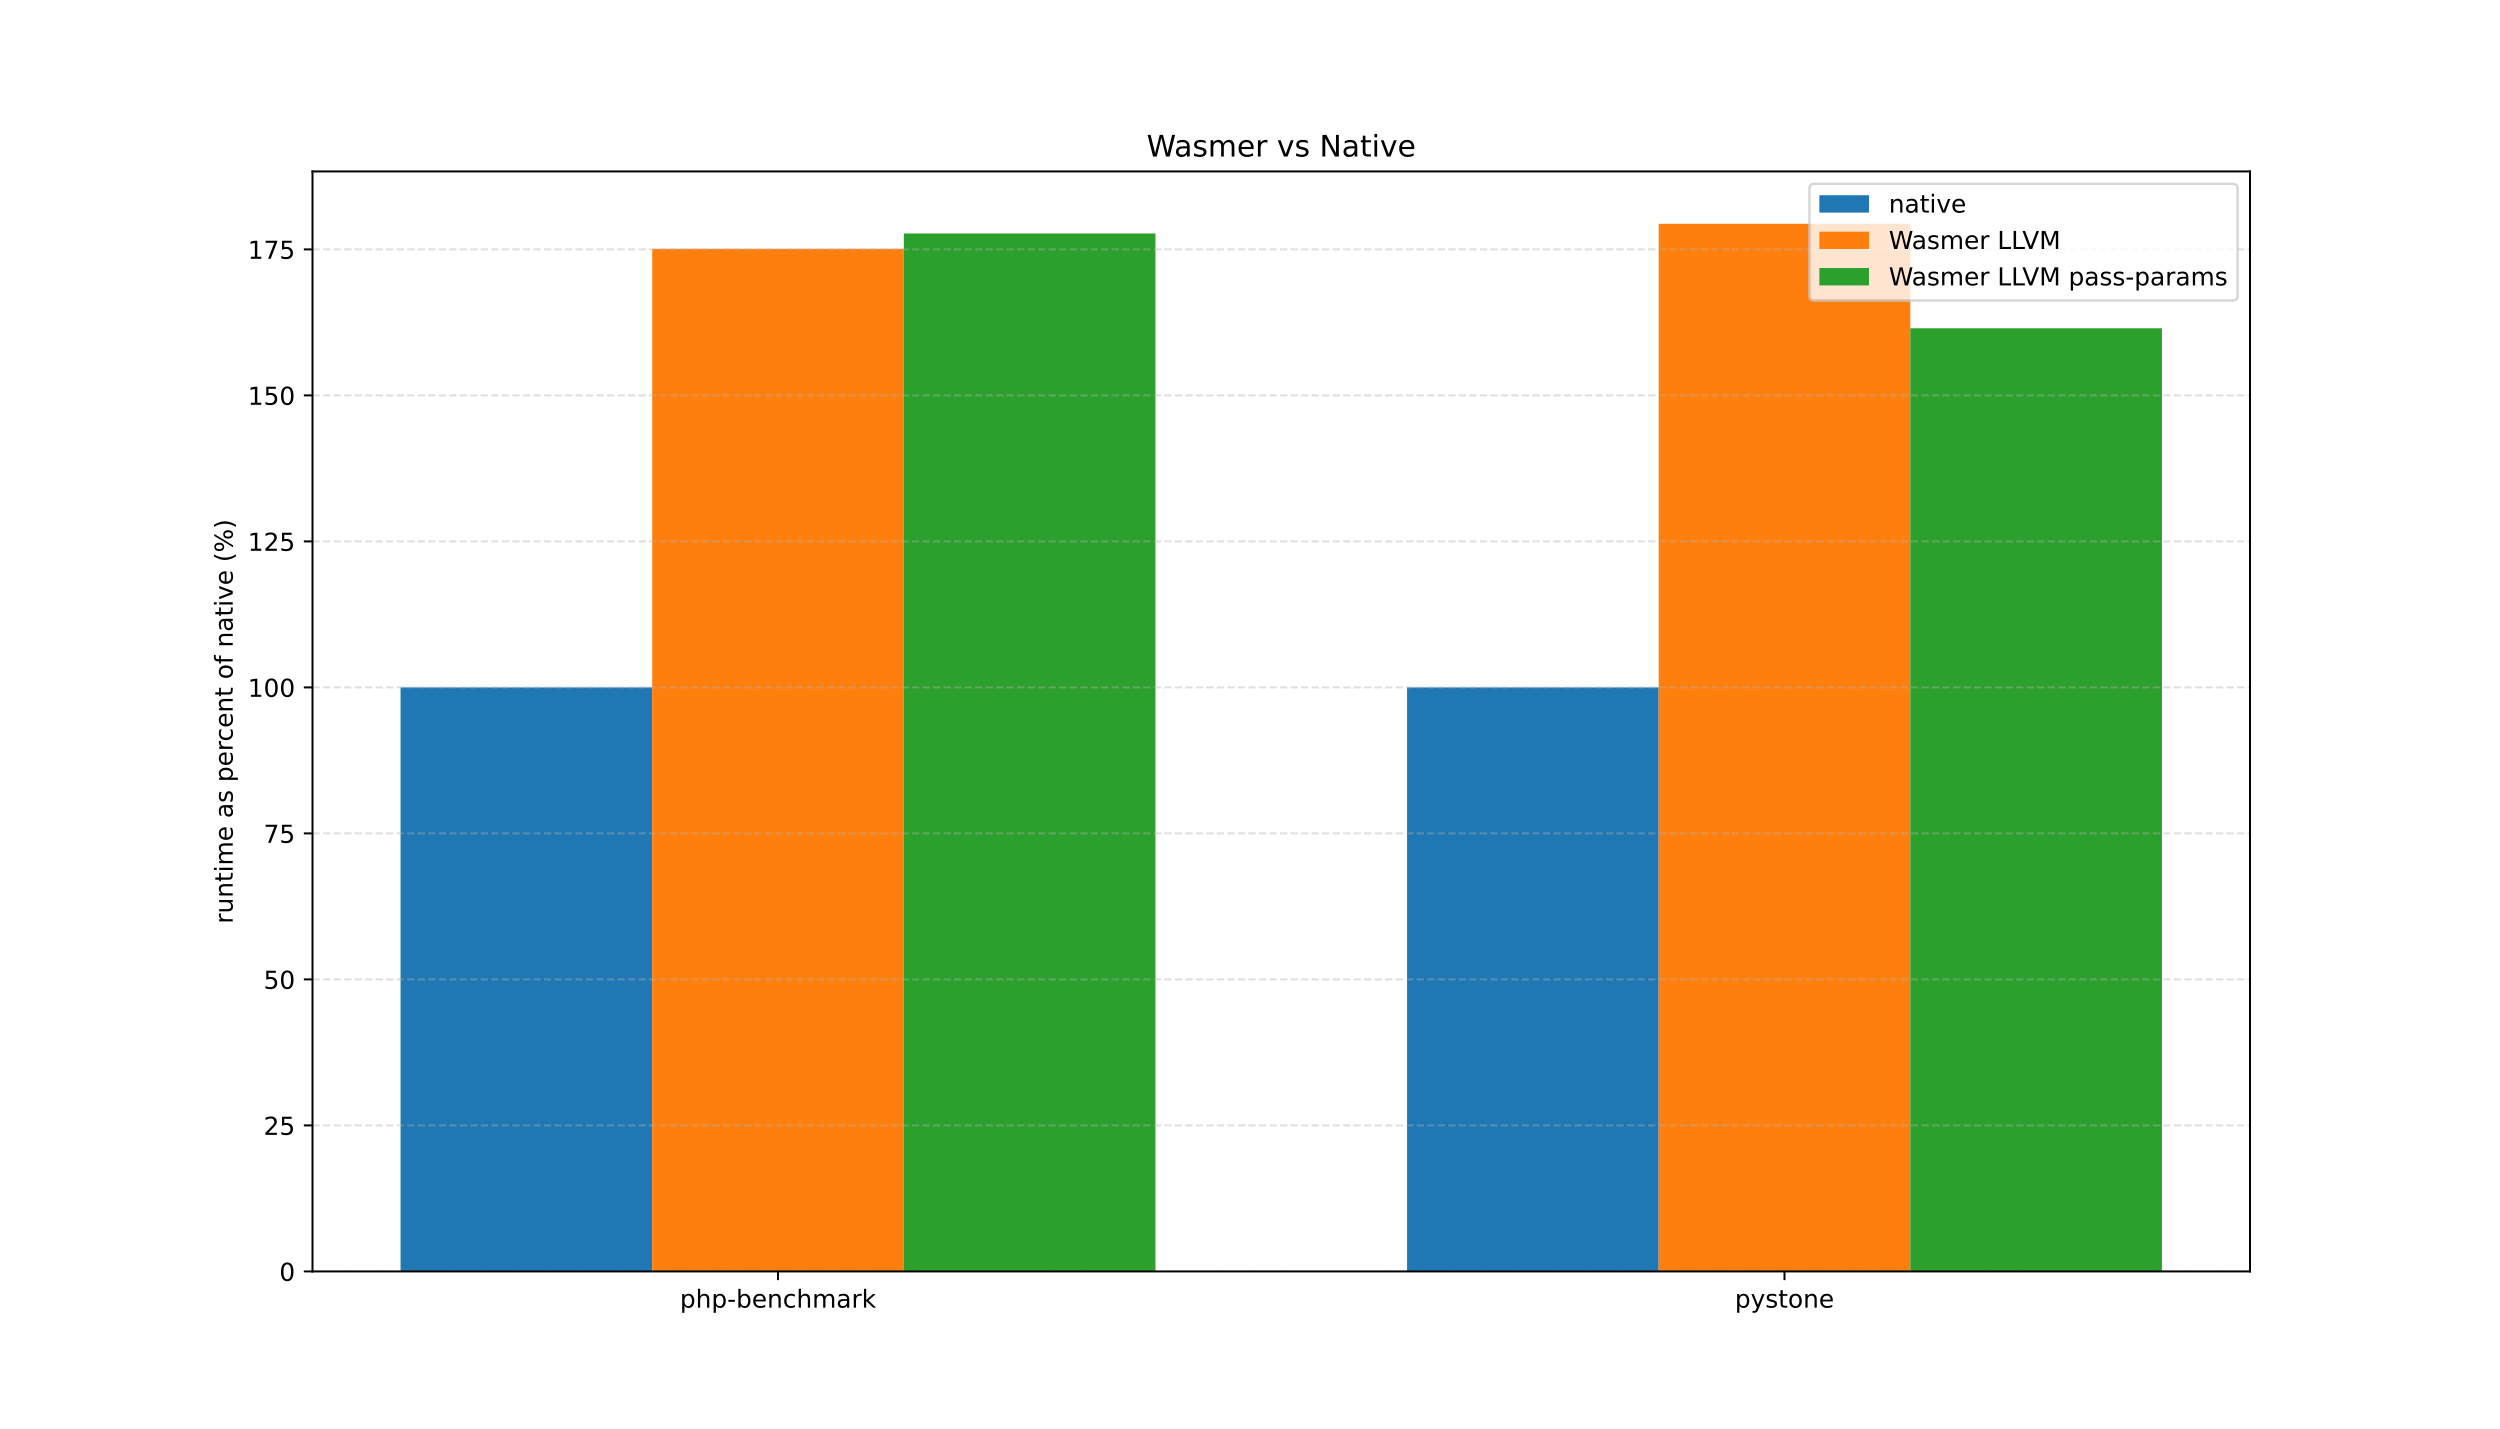
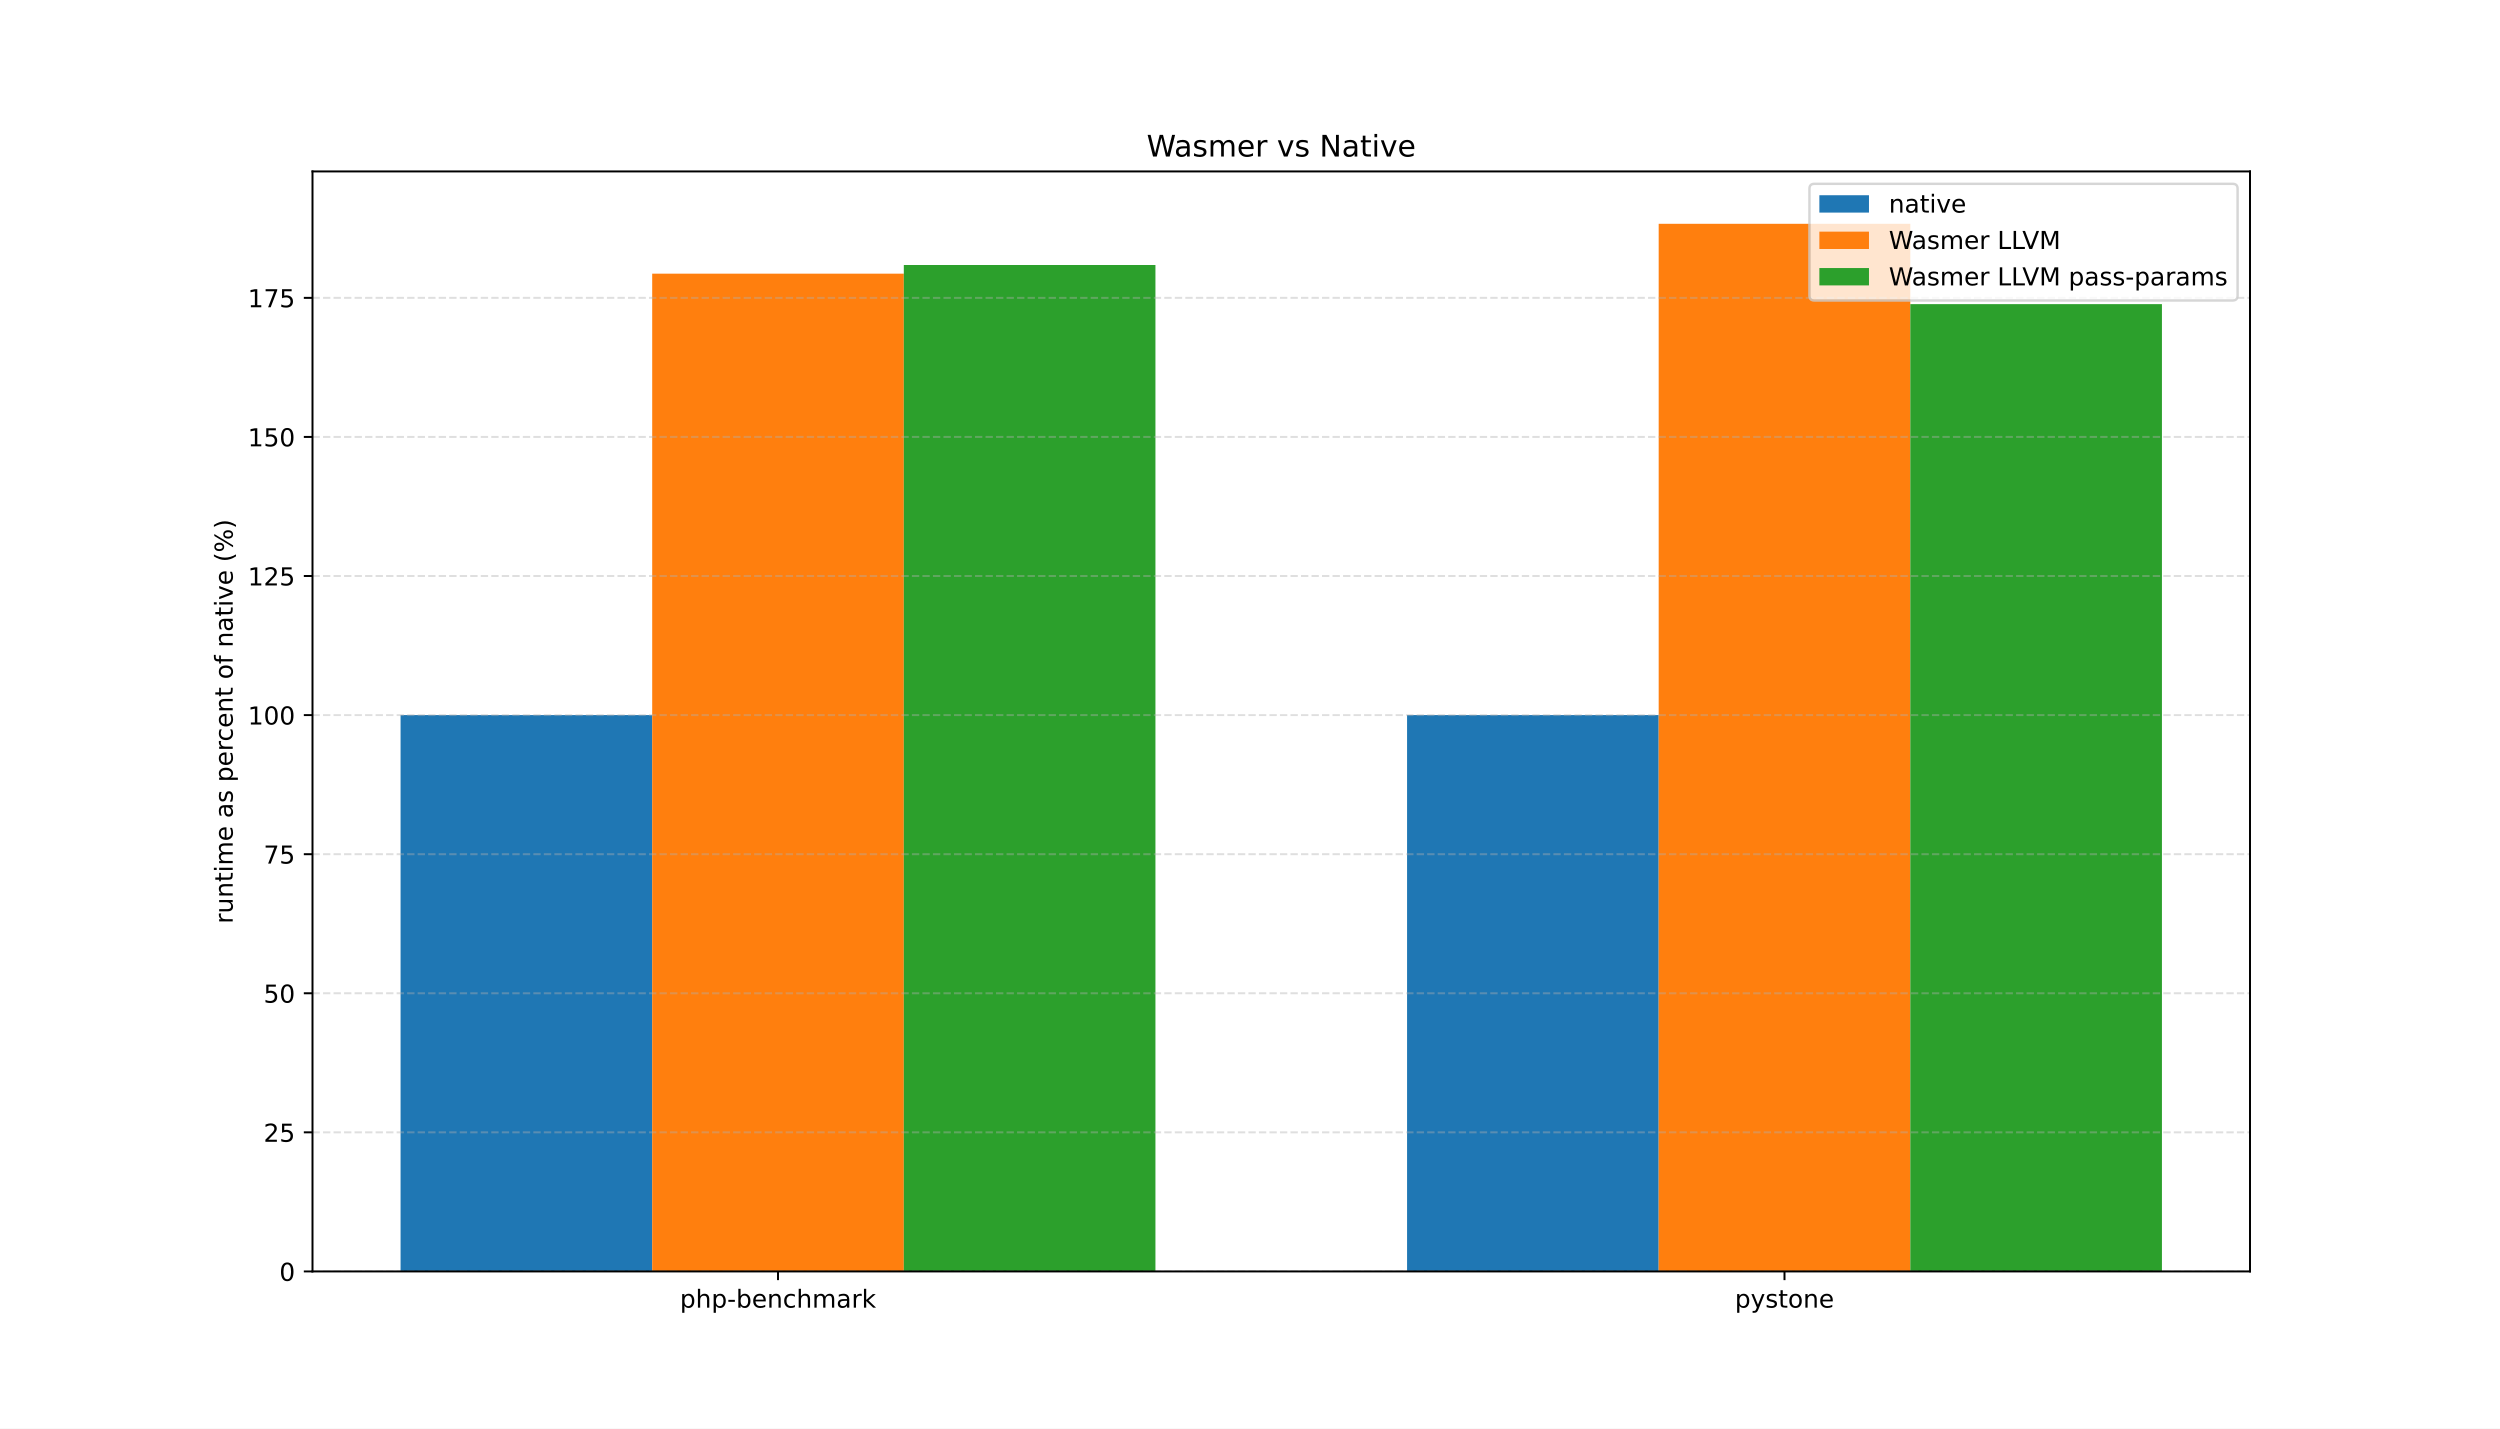
<svg xmlns="http://www.w3.org/2000/svg" xmlns:xlink="http://www.w3.org/1999/xlink" width="1008pt" height="576pt" viewBox="0 0 1008 576" version="1.1">
  <defs>
    <style type="text/css">*{stroke-linejoin: round; stroke-linecap: butt}</style>
  </defs>
  <g id="figure_1">
    <g id="patch_1">
      <path d="M 0 576  L 1008 576  L 1008 0  L 0 0  z " style="fill: #ffffff" />
    </g>
    <g id="axes_1">
      <g id="patch_2">
        <path d="M 126 512.64  L 907.2 512.64  L 907.2 69.12  L 126 69.12  z " style="fill: #ffffff" />
      </g>
      <g id="patch_3">
-         <path d="M 161.509 512.64  L 262.964 512.64  L 262.964 277.161  L 161.509 277.161  z " clip-path="url(#p46c05b5ced)" style="fill: #1f77b4" />
+         <path d="M 161.509 512.64  L 262.964 512.64  L 262.964 288.328  L 161.509 288.328  z " clip-path="url(#p342e82eab1)" style="fill: #1f77b4" />
      </g>
      <g id="patch_4">
-         <path d="M 567.327 512.64  L 668.782 512.64  L 668.782 277.161  L 567.327 277.161  z " clip-path="url(#p46c05b5ced)" style="fill: #1f77b4" />
+         <path d="M 567.327 512.64  L 668.782 512.64  L 668.782 288.328  L 567.327 288.328  z " clip-path="url(#p342e82eab1)" style="fill: #1f77b4" />
      </g>
      <g id="patch_5">
-         <path d="M 262.964 512.64  L 364.418 512.64  L 364.418 100.306  L 262.964 100.306  z " clip-path="url(#p46c05b5ced)" style="fill: #ff7f0e" />
+         <path d="M 262.964 512.64  L 364.418 512.64  L 364.418 110.35  L 262.964 110.35  z " clip-path="url(#p342e82eab1)" style="fill: #ff7f0e" />
      </g>
      <g id="patch_6">
-         <path d="M 668.782 512.64  L 770.236 512.64  L 770.236 90.24  L 668.782 90.24  z " clip-path="url(#p46c05b5ced)" style="fill: #ff7f0e" />
+         <path d="M 668.782 512.64  L 770.236 512.64  L 770.236 90.24  L 668.782 90.24  z " clip-path="url(#p342e82eab1)" style="fill: #ff7f0e" />
      </g>
      <g id="patch_7">
-         <path d="M 364.418 512.64  L 465.873 512.64  L 465.873 94.14  L 364.418 94.14  z " clip-path="url(#p46c05b5ced)" style="fill: #2ca02c" />
+         <path d="M 364.418 512.64  L 465.873 512.64  L 465.873 106.85  L 364.418 106.85  z " clip-path="url(#p342e82eab1)" style="fill: #2ca02c" />
      </g>
      <g id="patch_8">
-         <path d="M 770.236 512.64  L 871.691 512.64  L 871.691 132.344  L 770.236 132.344  z " clip-path="url(#p46c05b5ced)" style="fill: #2ca02c" />
+         <path d="M 770.236 512.64  L 871.691 512.64  L 871.691 122.639  L 770.236 122.639  z " clip-path="url(#p342e82eab1)" style="fill: #2ca02c" />
      </g>
      <g id="matplotlib.axis_1">
        <g id="xtick_1">
          <g id="line2d_1">
            <defs>
-               <path id="m60e306fe43" d="M 0 0  L 0 3.5  " style="stroke: #000000; stroke-width: 0.8" />
+               <path id="maad14b20c5" d="M 0 0  L 0 3.5  " style="stroke: #000000; stroke-width: 0.8" />
            </defs>
            <g>
-               <use xlink:href="#m60e306fe43" x="313.691" y="512.64" style="stroke: #000000; stroke-width: 0.8" />
+               <use xlink:href="#maad14b20c5" x="313.691" y="512.64" style="stroke: #000000; stroke-width: 0.8" />
            </g>
          </g>
          <g id="text_1">
            <g transform="translate(274.1472 527.2384) scale(0.1 -0.1)">
              <defs>
                <path id="DejaVuSans-70" d="M 1159 525  L 1159 -1331  L 581 -1331  L 581 3500  L 1159 3500  L 1159 2969  Q 1341 3281 1617 3432  Q 1894 3584 2278 3584  Q 2916 3584 3314 3078  Q 3713 2572 3713 1747  Q 3713 922 3314 415  Q 2916 -91 2278 -91  Q 1894 -91 1617 61  Q 1341 213 1159 525  z M 3116 1747  Q 3116 2381 2855 2742  Q 2594 3103 2138 3103  Q 1681 3103 1420 2742  Q 1159 2381 1159 1747  Q 1159 1113 1420 752  Q 1681 391 2138 391  Q 2594 391 2855 752  Q 3116 1113 3116 1747  z " transform="scale(0.015625)" />
                <path id="DejaVuSans-68" d="M 3513 2113  L 3513 0  L 2938 0  L 2938 2094  Q 2938 2591 2744 2837  Q 2550 3084 2163 3084  Q 1697 3084 1428 2787  Q 1159 2491 1159 1978  L 1159 0  L 581 0  L 581 4863  L 1159 4863  L 1159 2956  Q 1366 3272 1645 3428  Q 1925 3584 2291 3584  Q 2894 3584 3203 3211  Q 3513 2838 3513 2113  z " transform="scale(0.015625)" />
                <path id="DejaVuSans-2d" d="M 313 2009  L 1997 2009  L 1997 1497  L 313 1497  L 313 2009  z " transform="scale(0.015625)" />
                <path id="DejaVuSans-62" d="M 3116 1747  Q 3116 2381 2855 2742  Q 2594 3103 2138 3103  Q 1681 3103 1420 2742  Q 1159 2381 1159 1747  Q 1159 1113 1420 752  Q 1681 391 2138 391  Q 2594 391 2855 752  Q 3116 1113 3116 1747  z M 1159 2969  Q 1341 3281 1617 3432  Q 1894 3584 2278 3584  Q 2916 3584 3314 3078  Q 3713 2572 3713 1747  Q 3713 922 3314 415  Q 2916 -91 2278 -91  Q 1894 -91 1617 61  Q 1341 213 1159 525  L 1159 0  L 581 0  L 581 4863  L 1159 4863  L 1159 2969  z " transform="scale(0.015625)" />
                <path id="DejaVuSans-65" d="M 3597 1894  L 3597 1613  L 953 1613  Q 991 1019 1311 708  Q 1631 397 2203 397  Q 2534 397 2845 478  Q 3156 559 3463 722  L 3463 178  Q 3153 47 2828 -22  Q 2503 -91 2169 -91  Q 1331 -91 842 396  Q 353 884 353 1716  Q 353 2575 817 3079  Q 1281 3584 2069 3584  Q 2775 3584 3186 3129  Q 3597 2675 3597 1894  z M 3022 2063  Q 3016 2534 2758 2815  Q 2500 3097 2075 3097  Q 1594 3097 1305 2825  Q 1016 2553 972 2059  L 3022 2063  z " transform="scale(0.015625)" />
                <path id="DejaVuSans-6e" d="M 3513 2113  L 3513 0  L 2938 0  L 2938 2094  Q 2938 2591 2744 2837  Q 2550 3084 2163 3084  Q 1697 3084 1428 2787  Q 1159 2491 1159 1978  L 1159 0  L 581 0  L 581 3500  L 1159 3500  L 1159 2956  Q 1366 3272 1645 3428  Q 1925 3584 2291 3584  Q 2894 3584 3203 3211  Q 3513 2838 3513 2113  z " transform="scale(0.015625)" />
                <path id="DejaVuSans-63" d="M 3122 3366  L 3122 2828  Q 2878 2963 2633 3030  Q 2388 3097 2138 3097  Q 1578 3097 1268 2742  Q 959 2388 959 1747  Q 959 1106 1268 751  Q 1578 397 2138 397  Q 2388 397 2633 464  Q 2878 531 3122 666  L 3122 134  Q 2881 22 2623 -34  Q 2366 -91 2075 -91  Q 1284 -91 818 406  Q 353 903 353 1747  Q 353 2603 823 3093  Q 1294 3584 2113 3584  Q 2378 3584 2631 3529  Q 2884 3475 3122 3366  z " transform="scale(0.015625)" />
                <path id="DejaVuSans-6d" d="M 3328 2828  Q 3544 3216 3844 3400  Q 4144 3584 4550 3584  Q 5097 3584 5394 3201  Q 5691 2819 5691 2113  L 5691 0  L 5113 0  L 5113 2094  Q 5113 2597 4934 2840  Q 4756 3084 4391 3084  Q 3944 3084 3684 2787  Q 3425 2491 3425 1978  L 3425 0  L 2847 0  L 2847 2094  Q 2847 2600 2669 2842  Q 2491 3084 2119 3084  Q 1678 3084 1418 2786  Q 1159 2488 1159 1978  L 1159 0  L 581 0  L 581 3500  L 1159 3500  L 1159 2956  Q 1356 3278 1631 3431  Q 1906 3584 2284 3584  Q 2666 3584 2933 3390  Q 3200 3197 3328 2828  z " transform="scale(0.015625)" />
                <path id="DejaVuSans-61" d="M 2194 1759  Q 1497 1759 1228 1600  Q 959 1441 959 1056  Q 959 750 1161 570  Q 1363 391 1709 391  Q 2188 391 2477 730  Q 2766 1069 2766 1631  L 2766 1759  L 2194 1759  z M 3341 1997  L 3341 0  L 2766 0  L 2766 531  Q 2569 213 2275 61  Q 1981 -91 1556 -91  Q 1019 -91 701 211  Q 384 513 384 1019  Q 384 1609 779 1909  Q 1175 2209 1959 2209  L 2766 2209  L 2766 2266  Q 2766 2663 2505 2880  Q 2244 3097 1772 3097  Q 1472 3097 1187 3025  Q 903 2953 641 2809  L 641 3341  Q 956 3463 1253 3523  Q 1550 3584 1831 3584  Q 2591 3584 2966 3190  Q 3341 2797 3341 1997  z " transform="scale(0.015625)" />
                <path id="DejaVuSans-72" d="M 2631 2963  Q 2534 3019 2420 3045  Q 2306 3072 2169 3072  Q 1681 3072 1420 2755  Q 1159 2438 1159 1844  L 1159 0  L 581 0  L 581 3500  L 1159 3500  L 1159 2956  Q 1341 3275 1631 3429  Q 1922 3584 2338 3584  Q 2397 3584 2469 3576  Q 2541 3569 2628 3553  L 2631 2963  z " transform="scale(0.015625)" />
                <path id="DejaVuSans-6b" d="M 581 4863  L 1159 4863  L 1159 1991  L 2875 3500  L 3609 3500  L 1753 1863  L 3688 0  L 2938 0  L 1159 1709  L 1159 0  L 581 0  L 581 4863  z " transform="scale(0.015625)" />
              </defs>
              <use xlink:href="#DejaVuSans-70" />
              <use xlink:href="#DejaVuSans-68" transform="translate(63.47656 0)" />
              <use xlink:href="#DejaVuSans-70" transform="translate(126.8555 0)" />
              <use xlink:href="#DejaVuSans-2d" transform="translate(190.332 0)" />
              <use xlink:href="#DejaVuSans-62" transform="translate(226.416 0)" />
              <use xlink:href="#DejaVuSans-65" transform="translate(289.8926 0)" />
              <use xlink:href="#DejaVuSans-6e" transform="translate(351.416 0)" />
              <use xlink:href="#DejaVuSans-63" transform="translate(414.7949 0)" />
              <use xlink:href="#DejaVuSans-68" transform="translate(469.7754 0)" />
              <use xlink:href="#DejaVuSans-6d" transform="translate(533.1543 0)" />
              <use xlink:href="#DejaVuSans-61" transform="translate(630.5664 0)" />
              <use xlink:href="#DejaVuSans-72" transform="translate(691.8457 0)" />
              <use xlink:href="#DejaVuSans-6b" transform="translate(732.959 0)" />
            </g>
          </g>
        </g>
        <g id="xtick_2">
          <g id="line2d_2">
            <g>
-               <use xlink:href="#m60e306fe43" x="719.509" y="512.64" style="stroke: #000000; stroke-width: 0.8" />
+               <use xlink:href="#maad14b20c5" x="719.509" y="512.64" style="stroke: #000000; stroke-width: 0.8" />
            </g>
          </g>
          <g id="text_2">
            <g transform="translate(699.506 527.2384) scale(0.1 -0.1)">
              <defs>
                <path id="DejaVuSans-79" d="M 2059 -325  Q 1816 -950 1584 -1140  Q 1353 -1331 966 -1331  L 506 -1331  L 506 -850  L 844 -850  Q 1081 -850 1212 -737  Q 1344 -625 1503 -206  L 1606 56  L 191 3500  L 800 3500  L 1894 763  L 2988 3500  L 3597 3500  L 2059 -325  z " transform="scale(0.015625)" />
                <path id="DejaVuSans-73" d="M 2834 3397  L 2834 2853  Q 2591 2978 2328 3040  Q 2066 3103 1784 3103  Q 1356 3103 1142 2972  Q 928 2841 928 2578  Q 928 2378 1081 2264  Q 1234 2150 1697 2047  L 1894 2003  Q 2506 1872 2764 1633  Q 3022 1394 3022 966  Q 3022 478 2636 193  Q 2250 -91 1575 -91  Q 1294 -91 989 -36  Q 684 19 347 128  L 347 722  Q 666 556 975 473  Q 1284 391 1588 391  Q 1994 391 2212 530  Q 2431 669 2431 922  Q 2431 1156 2273 1281  Q 2116 1406 1581 1522  L 1381 1569  Q 847 1681 609 1914  Q 372 2147 372 2553  Q 372 3047 722 3315  Q 1072 3584 1716 3584  Q 2034 3584 2315 3537  Q 2597 3491 2834 3397  z " transform="scale(0.015625)" />
                <path id="DejaVuSans-74" d="M 1172 4494  L 1172 3500  L 2356 3500  L 2356 3053  L 1172 3053  L 1172 1153  Q 1172 725 1289 603  Q 1406 481 1766 481  L 2356 481  L 2356 0  L 1766 0  Q 1100 0 847 248  Q 594 497 594 1153  L 594 3053  L 172 3053  L 172 3500  L 594 3500  L 594 4494  L 1172 4494  z " transform="scale(0.015625)" />
                <path id="DejaVuSans-6f" d="M 1959 3097  Q 1497 3097 1228 2736  Q 959 2375 959 1747  Q 959 1119 1226 758  Q 1494 397 1959 397  Q 2419 397 2687 759  Q 2956 1122 2956 1747  Q 2956 2369 2687 2733  Q 2419 3097 1959 3097  z M 1959 3584  Q 2709 3584 3137 3096  Q 3566 2609 3566 1747  Q 3566 888 3137 398  Q 2709 -91 1959 -91  Q 1206 -91 779 398  Q 353 888 353 1747  Q 353 2609 779 3096  Q 1206 3584 1959 3584  z " transform="scale(0.015625)" />
              </defs>
              <use xlink:href="#DejaVuSans-70" />
              <use xlink:href="#DejaVuSans-79" transform="translate(63.47656 0)" />
              <use xlink:href="#DejaVuSans-73" transform="translate(122.6562 0)" />
              <use xlink:href="#DejaVuSans-74" transform="translate(174.7559 0)" />
              <use xlink:href="#DejaVuSans-6f" transform="translate(213.9648 0)" />
              <use xlink:href="#DejaVuSans-6e" transform="translate(275.1465 0)" />
              <use xlink:href="#DejaVuSans-65" transform="translate(338.5254 0)" />
            </g>
          </g>
        </g>
      </g>
      <g id="matplotlib.axis_2">
        <g id="ytick_1">
          <g id="line2d_3">
-             <path d="M 126 512.64  L 907.2 512.64  " clip-path="url(#p46c05b5ced)" style="fill: none; stroke-dasharray: 2.96,1.28; stroke-dashoffset: 0; stroke: #b0b0b0; stroke-opacity: 0.4; stroke-width: 0.8" />
+             <path d="M 126 512.64  L 907.2 512.64  " clip-path="url(#p342e82eab1)" style="fill: none; stroke-dasharray: 2.96,1.28; stroke-dashoffset: 0; stroke: #b0b0b0; stroke-opacity: 0.4; stroke-width: 0.8" />
          </g>
          <g id="line2d_4">
            <defs>
-               <path id="m05a1429919" d="M 0 0  L -3.5 0  " style="stroke: #000000; stroke-width: 0.8" />
+               <path id="m78eeb059bb" d="M 0 0  L -3.5 0  " style="stroke: #000000; stroke-width: 0.8" />
            </defs>
            <g>
-               <use xlink:href="#m05a1429919" x="126" y="512.64" style="stroke: #000000; stroke-width: 0.8" />
+               <use xlink:href="#m78eeb059bb" x="126" y="512.64" style="stroke: #000000; stroke-width: 0.8" />
            </g>
          </g>
          <g id="text_3">
            <g transform="translate(112.6375 516.4392) scale(0.1 -0.1)">
              <defs>
                <path id="DejaVuSans-30" d="M 2034 4250  Q 1547 4250 1301 3770  Q 1056 3291 1056 2328  Q 1056 1369 1301 889  Q 1547 409 2034 409  Q 2525 409 2770 889  Q 3016 1369 3016 2328  Q 3016 3291 2770 3770  Q 2525 4250 2034 4250  z M 2034 4750  Q 2819 4750 3233 4129  Q 3647 3509 3647 2328  Q 3647 1150 3233 529  Q 2819 -91 2034 -91  Q 1250 -91 836 529  Q 422 1150 422 2328  Q 422 3509 836 4129  Q 1250 4750 2034 4750  z " transform="scale(0.015625)" />
              </defs>
              <use xlink:href="#DejaVuSans-30" />
            </g>
          </g>
        </g>
        <g id="ytick_2">
          <g id="line2d_5">
-             <path d="M 126 453.77  L 907.2 453.77  " clip-path="url(#p46c05b5ced)" style="fill: none; stroke-dasharray: 2.96,1.28; stroke-dashoffset: 0; stroke: #b0b0b0; stroke-opacity: 0.4; stroke-width: 0.8" />
+             <path d="M 126 456.562  L 907.2 456.562  " clip-path="url(#p342e82eab1)" style="fill: none; stroke-dasharray: 2.96,1.28; stroke-dashoffset: 0; stroke: #b0b0b0; stroke-opacity: 0.4; stroke-width: 0.8" />
          </g>
          <g id="line2d_6">
            <g>
-               <use xlink:href="#m05a1429919" x="126" y="453.77" style="stroke: #000000; stroke-width: 0.8" />
+               <use xlink:href="#m78eeb059bb" x="126" y="456.562" style="stroke: #000000; stroke-width: 0.8" />
            </g>
          </g>
          <g id="text_4">
-             <g transform="translate(106.275 457.5694) scale(0.1 -0.1)">
+             <g transform="translate(106.275 460.3613) scale(0.1 -0.1)">
              <defs>
                <path id="DejaVuSans-32" d="M 1228 531  L 3431 531  L 3431 0  L 469 0  L 469 531  Q 828 903 1448 1529  Q 2069 2156 2228 2338  Q 2531 2678 2651 2914  Q 2772 3150 2772 3378  Q 2772 3750 2511 3984  Q 2250 4219 1831 4219  Q 1534 4219 1204 4116  Q 875 4013 500 3803  L 500 4441  Q 881 4594 1212 4672  Q 1544 4750 1819 4750  Q 2544 4750 2975 4387  Q 3406 4025 3406 3419  Q 3406 3131 3298 2873  Q 3191 2616 2906 2266  Q 2828 2175 2409 1742  Q 1991 1309 1228 531  z " transform="scale(0.015625)" />
                <path id="DejaVuSans-35" d="M 691 4666  L 3169 4666  L 3169 4134  L 1269 4134  L 1269 2991  Q 1406 3038 1543 3061  Q 1681 3084 1819 3084  Q 2600 3084 3056 2656  Q 3513 2228 3513 1497  Q 3513 744 3044 326  Q 2575 -91 1722 -91  Q 1428 -91 1123 -41  Q 819 9 494 109  L 494 744  Q 775 591 1075 516  Q 1375 441 1709 441  Q 2250 441 2565 725  Q 2881 1009 2881 1497  Q 2881 1984 2565 2268  Q 2250 2553 1709 2553  Q 1456 2553 1204 2497  Q 953 2441 691 2322  L 691 4666  z " transform="scale(0.015625)" />
              </defs>
              <use xlink:href="#DejaVuSans-32" />
              <use xlink:href="#DejaVuSans-35" transform="translate(63.62305 0)" />
            </g>
          </g>
        </g>
        <g id="ytick_3">
          <g id="line2d_7">
-             <path d="M 126 394.9  L 907.2 394.9  " clip-path="url(#p46c05b5ced)" style="fill: none; stroke-dasharray: 2.96,1.28; stroke-dashoffset: 0; stroke: #b0b0b0; stroke-opacity: 0.4; stroke-width: 0.8" />
+             <path d="M 126 400.484  L 907.2 400.484  " clip-path="url(#p342e82eab1)" style="fill: none; stroke-dasharray: 2.96,1.28; stroke-dashoffset: 0; stroke: #b0b0b0; stroke-opacity: 0.4; stroke-width: 0.8" />
          </g>
          <g id="line2d_8">
            <g>
-               <use xlink:href="#m05a1429919" x="126" y="394.9" style="stroke: #000000; stroke-width: 0.8" />
+               <use xlink:href="#m78eeb059bb" x="126" y="400.484" style="stroke: #000000; stroke-width: 0.8" />
            </g>
          </g>
          <g id="text_5">
-             <g transform="translate(106.275 398.6996) scale(0.1 -0.1)">
+             <g transform="translate(106.275 404.2835) scale(0.1 -0.1)">
              <use xlink:href="#DejaVuSans-35" />
              <use xlink:href="#DejaVuSans-30" transform="translate(63.62305 0)" />
            </g>
          </g>
        </g>
        <g id="ytick_4">
          <g id="line2d_9">
-             <path d="M 126 336.031  L 907.2 336.031  " clip-path="url(#p46c05b5ced)" style="fill: none; stroke-dasharray: 2.96,1.28; stroke-dashoffset: 0; stroke: #b0b0b0; stroke-opacity: 0.4; stroke-width: 0.8" />
+             <path d="M 126 344.406  L 907.2 344.406  " clip-path="url(#p342e82eab1)" style="fill: none; stroke-dasharray: 2.96,1.28; stroke-dashoffset: 0; stroke: #b0b0b0; stroke-opacity: 0.4; stroke-width: 0.8" />
          </g>
          <g id="line2d_10">
            <g>
-               <use xlink:href="#m05a1429919" x="126" y="336.031" style="stroke: #000000; stroke-width: 0.8" />
+               <use xlink:href="#m78eeb059bb" x="126" y="344.406" style="stroke: #000000; stroke-width: 0.8" />
            </g>
          </g>
          <g id="text_6">
-             <g transform="translate(106.275 339.8298) scale(0.1 -0.1)">
+             <g transform="translate(106.275 348.2056) scale(0.1 -0.1)">
              <defs>
                <path id="DejaVuSans-37" d="M 525 4666  L 3525 4666  L 3525 4397  L 1831 0  L 1172 0  L 2766 4134  L 525 4134  L 525 4666  z " transform="scale(0.015625)" />
              </defs>
              <use xlink:href="#DejaVuSans-37" />
              <use xlink:href="#DejaVuSans-35" transform="translate(63.62305 0)" />
            </g>
          </g>
        </g>
        <g id="ytick_5">
          <g id="line2d_11">
-             <path d="M 126 277.161  L 907.2 277.161  " clip-path="url(#p46c05b5ced)" style="fill: none; stroke-dasharray: 2.96,1.28; stroke-dashoffset: 0; stroke: #b0b0b0; stroke-opacity: 0.4; stroke-width: 0.8" />
+             <path d="M 126 288.328  L 907.2 288.328  " clip-path="url(#p342e82eab1)" style="fill: none; stroke-dasharray: 2.96,1.28; stroke-dashoffset: 0; stroke: #b0b0b0; stroke-opacity: 0.4; stroke-width: 0.8" />
          </g>
          <g id="line2d_12">
            <g>
-               <use xlink:href="#m05a1429919" x="126" y="277.161" style="stroke: #000000; stroke-width: 0.8" />
+               <use xlink:href="#m78eeb059bb" x="126" y="288.328" style="stroke: #000000; stroke-width: 0.8" />
            </g>
          </g>
          <g id="text_7">
-             <g transform="translate(99.9125 280.9601) scale(0.1 -0.1)">
+             <g transform="translate(99.9125 292.1277) scale(0.1 -0.1)">
              <defs>
                <path id="DejaVuSans-31" d="M 794 531  L 1825 531  L 1825 4091  L 703 3866  L 703 4441  L 1819 4666  L 2450 4666  L 2450 531  L 3481 531  L 3481 0  L 794 0  L 794 531  z " transform="scale(0.015625)" />
              </defs>
              <use xlink:href="#DejaVuSans-31" />
              <use xlink:href="#DejaVuSans-30" transform="translate(63.62305 0)" />
              <use xlink:href="#DejaVuSans-30" transform="translate(127.2461 0)" />
            </g>
          </g>
        </g>
        <g id="ytick_6">
          <g id="line2d_13">
-             <path d="M 126 218.291  L 907.2 218.291  " clip-path="url(#p46c05b5ced)" style="fill: none; stroke-dasharray: 2.96,1.28; stroke-dashoffset: 0; stroke: #b0b0b0; stroke-opacity: 0.4; stroke-width: 0.8" />
+             <path d="M 126 232.251  L 907.2 232.251  " clip-path="url(#p342e82eab1)" style="fill: none; stroke-dasharray: 2.96,1.28; stroke-dashoffset: 0; stroke: #b0b0b0; stroke-opacity: 0.4; stroke-width: 0.8" />
          </g>
          <g id="line2d_14">
            <g>
-               <use xlink:href="#m05a1429919" x="126" y="218.291" style="stroke: #000000; stroke-width: 0.8" />
+               <use xlink:href="#m78eeb059bb" x="126" y="232.251" style="stroke: #000000; stroke-width: 0.8" />
            </g>
          </g>
          <g id="text_8">
-             <g transform="translate(99.9125 222.0903) scale(0.1 -0.1)">
+             <g transform="translate(99.9125 236.0498) scale(0.1 -0.1)">
              <use xlink:href="#DejaVuSans-31" />
              <use xlink:href="#DejaVuSans-32" transform="translate(63.62305 0)" />
              <use xlink:href="#DejaVuSans-35" transform="translate(127.2461 0)" />
            </g>
          </g>
        </g>
        <g id="ytick_7">
          <g id="line2d_15">
-             <path d="M 126 159.421  L 907.2 159.421  " clip-path="url(#p46c05b5ced)" style="fill: none; stroke-dasharray: 2.96,1.28; stroke-dashoffset: 0; stroke: #b0b0b0; stroke-opacity: 0.4; stroke-width: 0.8" />
+             <path d="M 126 176.173  L 907.2 176.173  " clip-path="url(#p342e82eab1)" style="fill: none; stroke-dasharray: 2.96,1.28; stroke-dashoffset: 0; stroke: #b0b0b0; stroke-opacity: 0.4; stroke-width: 0.8" />
          </g>
          <g id="line2d_16">
            <g>
-               <use xlink:href="#m05a1429919" x="126" y="159.421" style="stroke: #000000; stroke-width: 0.8" />
+               <use xlink:href="#m78eeb059bb" x="126" y="176.173" style="stroke: #000000; stroke-width: 0.8" />
            </g>
          </g>
          <g id="text_9">
-             <g transform="translate(99.9125 163.2205) scale(0.1 -0.1)">
+             <g transform="translate(99.9125 179.972) scale(0.1 -0.1)">
              <use xlink:href="#DejaVuSans-31" />
              <use xlink:href="#DejaVuSans-35" transform="translate(63.62305 0)" />
              <use xlink:href="#DejaVuSans-30" transform="translate(127.2461 0)" />
            </g>
          </g>
        </g>
        <g id="ytick_8">
          <g id="line2d_17">
-             <path d="M 126 100.551  L 907.2 100.551  " clip-path="url(#p46c05b5ced)" style="fill: none; stroke-dasharray: 2.96,1.28; stroke-dashoffset: 0; stroke: #b0b0b0; stroke-opacity: 0.4; stroke-width: 0.8" />
+             <path d="M 126 120.095  L 907.2 120.095  " clip-path="url(#p342e82eab1)" style="fill: none; stroke-dasharray: 2.96,1.28; stroke-dashoffset: 0; stroke: #b0b0b0; stroke-opacity: 0.4; stroke-width: 0.8" />
          </g>
          <g id="line2d_18">
            <g>
-               <use xlink:href="#m05a1429919" x="126" y="100.551" style="stroke: #000000; stroke-width: 0.8" />
+               <use xlink:href="#m78eeb059bb" x="126" y="120.095" style="stroke: #000000; stroke-width: 0.8" />
            </g>
          </g>
          <g id="text_10">
-             <g transform="translate(99.9125 104.3507) scale(0.1 -0.1)">
+             <g transform="translate(99.9125 123.8941) scale(0.1 -0.1)">
              <use xlink:href="#DejaVuSans-31" />
              <use xlink:href="#DejaVuSans-37" transform="translate(63.62305 0)" />
              <use xlink:href="#DejaVuSans-35" transform="translate(127.2461 0)" />
            </g>
          </g>
        </g>
        <g id="text_11">
          <g transform="translate(93.83281 372.4214) rotate(-90) scale(0.1 -0.1)">
            <defs>
              <path id="DejaVuSans-75" d="M 544 1381  L 544 3500  L 1119 3500  L 1119 1403  Q 1119 906 1312 657  Q 1506 409 1894 409  Q 2359 409 2629 706  Q 2900 1003 2900 1516  L 2900 3500  L 3475 3500  L 3475 0  L 2900 0  L 2900 538  Q 2691 219 2414 64  Q 2138 -91 1772 -91  Q 1169 -91 856 284  Q 544 659 544 1381  z M 1991 3584  L 1991 3584  z " transform="scale(0.015625)" />
              <path id="DejaVuSans-69" d="M 603 3500  L 1178 3500  L 1178 0  L 603 0  L 603 3500  z M 603 4863  L 1178 4863  L 1178 4134  L 603 4134  L 603 4863  z " transform="scale(0.015625)" />
              <path id="DejaVuSans-20" transform="scale(0.015625)" />
              <path id="DejaVuSans-66" d="M 2375 4863  L 2375 4384  L 1825 4384  Q 1516 4384 1395 4259  Q 1275 4134 1275 3809  L 1275 3500  L 2222 3500  L 2222 3053  L 1275 3053  L 1275 0  L 697 0  L 697 3053  L 147 3053  L 147 3500  L 697 3500  L 697 3744  Q 697 4328 969 4595  Q 1241 4863 1831 4863  L 2375 4863  z " transform="scale(0.015625)" />
              <path id="DejaVuSans-76" d="M 191 3500  L 800 3500  L 1894 563  L 2988 3500  L 3597 3500  L 2284 0  L 1503 0  L 191 3500  z " transform="scale(0.015625)" />
              <path id="DejaVuSans-28" d="M 1984 4856  Q 1566 4138 1362 3434  Q 1159 2731 1159 2009  Q 1159 1288 1364 580  Q 1569 -128 1984 -844  L 1484 -844  Q 1016 -109 783 600  Q 550 1309 550 2009  Q 550 2706 781 3412  Q 1013 4119 1484 4856  L 1984 4856  z " transform="scale(0.015625)" />
              <path id="DejaVuSans-25" d="M 4653 2053  Q 4381 2053 4226 1822  Q 4072 1591 4072 1178  Q 4072 772 4226 539  Q 4381 306 4653 306  Q 4919 306 5073 539  Q 5228 772 5228 1178  Q 5228 1588 5073 1820  Q 4919 2053 4653 2053  z M 4653 2450  Q 5147 2450 5437 2106  Q 5728 1763 5728 1178  Q 5728 594 5436 251  Q 5144 -91 4653 -91  Q 4153 -91 3862 251  Q 3572 594 3572 1178  Q 3572 1766 3864 2108  Q 4156 2450 4653 2450  z M 1428 4353  Q 1159 4353 1004 4120  Q 850 3888 850 3481  Q 850 3069 1003 2837  Q 1156 2606 1428 2606  Q 1700 2606 1854 2837  Q 2009 3069 2009 3481  Q 2009 3884 1853 4118  Q 1697 4353 1428 4353  z M 4250 4750  L 4750 4750  L 1831 -91  L 1331 -91  L 4250 4750  z M 1428 4750  Q 1922 4750 2215 4408  Q 2509 4066 2509 3481  Q 2509 2891 2217 2550  Q 1925 2209 1428 2209  Q 931 2209 642 2551  Q 353 2894 353 3481  Q 353 4063 643 4406  Q 934 4750 1428 4750  z " transform="scale(0.015625)" />
              <path id="DejaVuSans-29" d="M 513 4856  L 1013 4856  Q 1481 4119 1714 3412  Q 1947 2706 1947 2009  Q 1947 1309 1714 600  Q 1481 -109 1013 -844  L 513 -844  Q 928 -128 1133 580  Q 1338 1288 1338 2009  Q 1338 2731 1133 3434  Q 928 4138 513 4856  z " transform="scale(0.015625)" />
            </defs>
            <use xlink:href="#DejaVuSans-72" />
            <use xlink:href="#DejaVuSans-75" transform="translate(41.11328 0)" />
            <use xlink:href="#DejaVuSans-6e" transform="translate(104.4922 0)" />
            <use xlink:href="#DejaVuSans-74" transform="translate(167.8711 0)" />
            <use xlink:href="#DejaVuSans-69" transform="translate(207.0801 0)" />
            <use xlink:href="#DejaVuSans-6d" transform="translate(234.8633 0)" />
            <use xlink:href="#DejaVuSans-65" transform="translate(332.2754 0)" />
            <use xlink:href="#DejaVuSans-20" transform="translate(393.7988 0)" />
            <use xlink:href="#DejaVuSans-61" transform="translate(425.5859 0)" />
            <use xlink:href="#DejaVuSans-73" transform="translate(486.8652 0)" />
            <use xlink:href="#DejaVuSans-20" transform="translate(538.9648 0)" />
            <use xlink:href="#DejaVuSans-70" transform="translate(570.752 0)" />
            <use xlink:href="#DejaVuSans-65" transform="translate(634.2285 0)" />
            <use xlink:href="#DejaVuSans-72" transform="translate(695.752 0)" />
            <use xlink:href="#DejaVuSans-63" transform="translate(734.6152 0)" />
            <use xlink:href="#DejaVuSans-65" transform="translate(789.5957 0)" />
            <use xlink:href="#DejaVuSans-6e" transform="translate(851.1191 0)" />
            <use xlink:href="#DejaVuSans-74" transform="translate(914.498 0)" />
            <use xlink:href="#DejaVuSans-20" transform="translate(953.707 0)" />
            <use xlink:href="#DejaVuSans-6f" transform="translate(985.4941 0)" />
            <use xlink:href="#DejaVuSans-66" transform="translate(1046.676 0)" />
            <use xlink:href="#DejaVuSans-20" transform="translate(1081.881 0)" />
            <use xlink:href="#DejaVuSans-6e" transform="translate(1113.668 0)" />
            <use xlink:href="#DejaVuSans-61" transform="translate(1177.047 0)" />
            <use xlink:href="#DejaVuSans-74" transform="translate(1238.326 0)" />
            <use xlink:href="#DejaVuSans-69" transform="translate(1277.535 0)" />
            <use xlink:href="#DejaVuSans-76" transform="translate(1305.318 0)" />
            <use xlink:href="#DejaVuSans-65" transform="translate(1364.498 0)" />
            <use xlink:href="#DejaVuSans-20" transform="translate(1426.021 0)" />
            <use xlink:href="#DejaVuSans-28" transform="translate(1457.809 0)" />
            <use xlink:href="#DejaVuSans-25" transform="translate(1496.822 0)" />
            <use xlink:href="#DejaVuSans-29" transform="translate(1591.842 0)" />
          </g>
        </g>
      </g>
      <g id="patch_9">
        <path d="M 126 512.64  L 126 69.12  " style="fill: none; stroke: #000000; stroke-width: 0.8; stroke-linejoin: miter; stroke-linecap: square" />
      </g>
      <g id="patch_10">
        <path d="M 907.2 512.64  L 907.2 69.12  " style="fill: none; stroke: #000000; stroke-width: 0.8; stroke-linejoin: miter; stroke-linecap: square" />
      </g>
      <g id="patch_11">
        <path d="M 126 512.64  L 907.2 512.64  " style="fill: none; stroke: #000000; stroke-width: 0.8; stroke-linejoin: miter; stroke-linecap: square" />
      </g>
      <g id="patch_12">
        <path d="M 126 69.12  L 907.2 69.12  " style="fill: none; stroke: #000000; stroke-width: 0.8; stroke-linejoin: miter; stroke-linecap: square" />
      </g>
      <g id="text_12">
        <g transform="translate(462.3263 63.12) scale(0.12 -0.12)">
          <defs>
            <path id="DejaVuSans-57" d="M 213 4666  L 850 4666  L 1831 722  L 2809 4666  L 3519 4666  L 4500 722  L 5478 4666  L 6119 4666  L 4947 0  L 4153 0  L 3169 4050  L 2175 0  L 1381 0  L 213 4666  z " transform="scale(0.015625)" />
            <path id="DejaVuSans-4e" d="M 628 4666  L 1478 4666  L 3547 763  L 3547 4666  L 4159 4666  L 4159 0  L 3309 0  L 1241 3903  L 1241 0  L 628 0  L 628 4666  z " transform="scale(0.015625)" />
          </defs>
          <use xlink:href="#DejaVuSans-57" />
          <use xlink:href="#DejaVuSans-61" transform="translate(92.50195 0)" />
          <use xlink:href="#DejaVuSans-73" transform="translate(153.7812 0)" />
          <use xlink:href="#DejaVuSans-6d" transform="translate(205.8809 0)" />
          <use xlink:href="#DejaVuSans-65" transform="translate(303.293 0)" />
          <use xlink:href="#DejaVuSans-72" transform="translate(364.8164 0)" />
          <use xlink:href="#DejaVuSans-20" transform="translate(405.9297 0)" />
          <use xlink:href="#DejaVuSans-76" transform="translate(437.7168 0)" />
          <use xlink:href="#DejaVuSans-73" transform="translate(496.8965 0)" />
          <use xlink:href="#DejaVuSans-20" transform="translate(548.9961 0)" />
          <use xlink:href="#DejaVuSans-4e" transform="translate(580.7832 0)" />
          <use xlink:href="#DejaVuSans-61" transform="translate(655.5879 0)" />
          <use xlink:href="#DejaVuSans-74" transform="translate(716.8672 0)" />
          <use xlink:href="#DejaVuSans-69" transform="translate(756.0762 0)" />
          <use xlink:href="#DejaVuSans-76" transform="translate(783.8594 0)" />
          <use xlink:href="#DejaVuSans-65" transform="translate(843.0391 0)" />
        </g>
      </g>
      <g id="legend_1">
        <g id="patch_13">
          <path d="M 731.57 121.154  L 900.2 121.154  Q 902.2 121.154 902.2 119.154  L 902.2 76.12  Q 902.2 74.12 900.2 74.12  L 731.57 74.12  Q 729.57 74.12 729.57 76.12  L 729.57 119.154  Q 729.57 121.154 731.57 121.154  z " style="fill: #ffffff; opacity: 0.8; stroke: #cccccc; stroke-linejoin: miter" />
        </g>
        <g id="patch_14">
          <path d="M 733.57 85.718  L 753.57 85.718  L 753.57 78.718  L 733.57 78.718  z " style="fill: #1f77b4" />
        </g>
        <g id="text_13">
          <g transform="translate(761.5703 85.71844) scale(0.1 -0.1)">
            <use xlink:href="#DejaVuSans-6e" />
            <use xlink:href="#DejaVuSans-61" transform="translate(63.37891 0)" />
            <use xlink:href="#DejaVuSans-74" transform="translate(124.6582 0)" />
            <use xlink:href="#DejaVuSans-69" transform="translate(163.8672 0)" />
            <use xlink:href="#DejaVuSans-76" transform="translate(191.6504 0)" />
            <use xlink:href="#DejaVuSans-65" transform="translate(250.8301 0)" />
          </g>
        </g>
        <g id="patch_15">
          <path d="M 733.57 100.397  L 753.57 100.397  L 753.57 93.397  L 733.57 93.397  z " style="fill: #ff7f0e" />
        </g>
        <g id="text_14">
          <g transform="translate(761.5703 100.3966) scale(0.1 -0.1)">
            <defs>
              <path id="DejaVuSans-4c" d="M 628 4666  L 1259 4666  L 1259 531  L 3531 531  L 3531 0  L 628 0  L 628 4666  z " transform="scale(0.015625)" />
              <path id="DejaVuSans-56" d="M 1831 0  L 50 4666  L 709 4666  L 2188 738  L 3669 4666  L 4325 4666  L 2547 0  L 1831 0  z " transform="scale(0.015625)" />
              <path id="DejaVuSans-4d" d="M 628 4666  L 1569 4666  L 2759 1491  L 3956 4666  L 4897 4666  L 4897 0  L 4281 0  L 4281 4097  L 3078 897  L 2444 897  L 1241 4097  L 1241 0  L 628 0  L 628 4666  z " transform="scale(0.015625)" />
            </defs>
            <use xlink:href="#DejaVuSans-57" />
            <use xlink:href="#DejaVuSans-61" transform="translate(92.50195 0)" />
            <use xlink:href="#DejaVuSans-73" transform="translate(153.7812 0)" />
            <use xlink:href="#DejaVuSans-6d" transform="translate(205.8809 0)" />
            <use xlink:href="#DejaVuSans-65" transform="translate(303.293 0)" />
            <use xlink:href="#DejaVuSans-72" transform="translate(364.8164 0)" />
            <use xlink:href="#DejaVuSans-20" transform="translate(405.9297 0)" />
            <use xlink:href="#DejaVuSans-4c" transform="translate(437.7168 0)" />
            <use xlink:href="#DejaVuSans-4c" transform="translate(493.4297 0)" />
            <use xlink:href="#DejaVuSans-56" transform="translate(538.1426 0)" />
            <use xlink:href="#DejaVuSans-4d" transform="translate(606.5508 0)" />
          </g>
        </g>
        <g id="patch_16">
          <path d="M 733.57 115.075  L 753.57 115.075  L 753.57 108.075  L 733.57 108.075  z " style="fill: #2ca02c" />
        </g>
        <g id="text_15">
          <g transform="translate(761.5703 115.0747) scale(0.1 -0.1)">
            <use xlink:href="#DejaVuSans-57" />
            <use xlink:href="#DejaVuSans-61" transform="translate(92.50195 0)" />
            <use xlink:href="#DejaVuSans-73" transform="translate(153.7812 0)" />
            <use xlink:href="#DejaVuSans-6d" transform="translate(205.8809 0)" />
            <use xlink:href="#DejaVuSans-65" transform="translate(303.293 0)" />
            <use xlink:href="#DejaVuSans-72" transform="translate(364.8164 0)" />
            <use xlink:href="#DejaVuSans-20" transform="translate(405.9297 0)" />
            <use xlink:href="#DejaVuSans-4c" transform="translate(437.7168 0)" />
            <use xlink:href="#DejaVuSans-4c" transform="translate(493.4297 0)" />
            <use xlink:href="#DejaVuSans-56" transform="translate(538.1426 0)" />
            <use xlink:href="#DejaVuSans-4d" transform="translate(606.5508 0)" />
            <use xlink:href="#DejaVuSans-20" transform="translate(692.8301 0)" />
            <use xlink:href="#DejaVuSans-70" transform="translate(724.6172 0)" />
            <use xlink:href="#DejaVuSans-61" transform="translate(788.0938 0)" />
            <use xlink:href="#DejaVuSans-73" transform="translate(849.373 0)" />
            <use xlink:href="#DejaVuSans-73" transform="translate(901.4727 0)" />
            <use xlink:href="#DejaVuSans-2d" transform="translate(953.5723 0)" />
            <use xlink:href="#DejaVuSans-70" transform="translate(989.6562 0)" />
            <use xlink:href="#DejaVuSans-61" transform="translate(1053.133 0)" />
            <use xlink:href="#DejaVuSans-72" transform="translate(1114.412 0)" />
            <use xlink:href="#DejaVuSans-61" transform="translate(1155.525 0)" />
            <use xlink:href="#DejaVuSans-6d" transform="translate(1216.805 0)" />
            <use xlink:href="#DejaVuSans-73" transform="translate(1314.217 0)" />
          </g>
        </g>
      </g>
    </g>
  </g>
  <defs>
-     <clipPath id="p46c05b5ced">
+     <clipPath id="p342e82eab1">
      <rect x="126" y="69.12" width="781.2" height="443.52" />
    </clipPath>
  </defs>
</svg>
